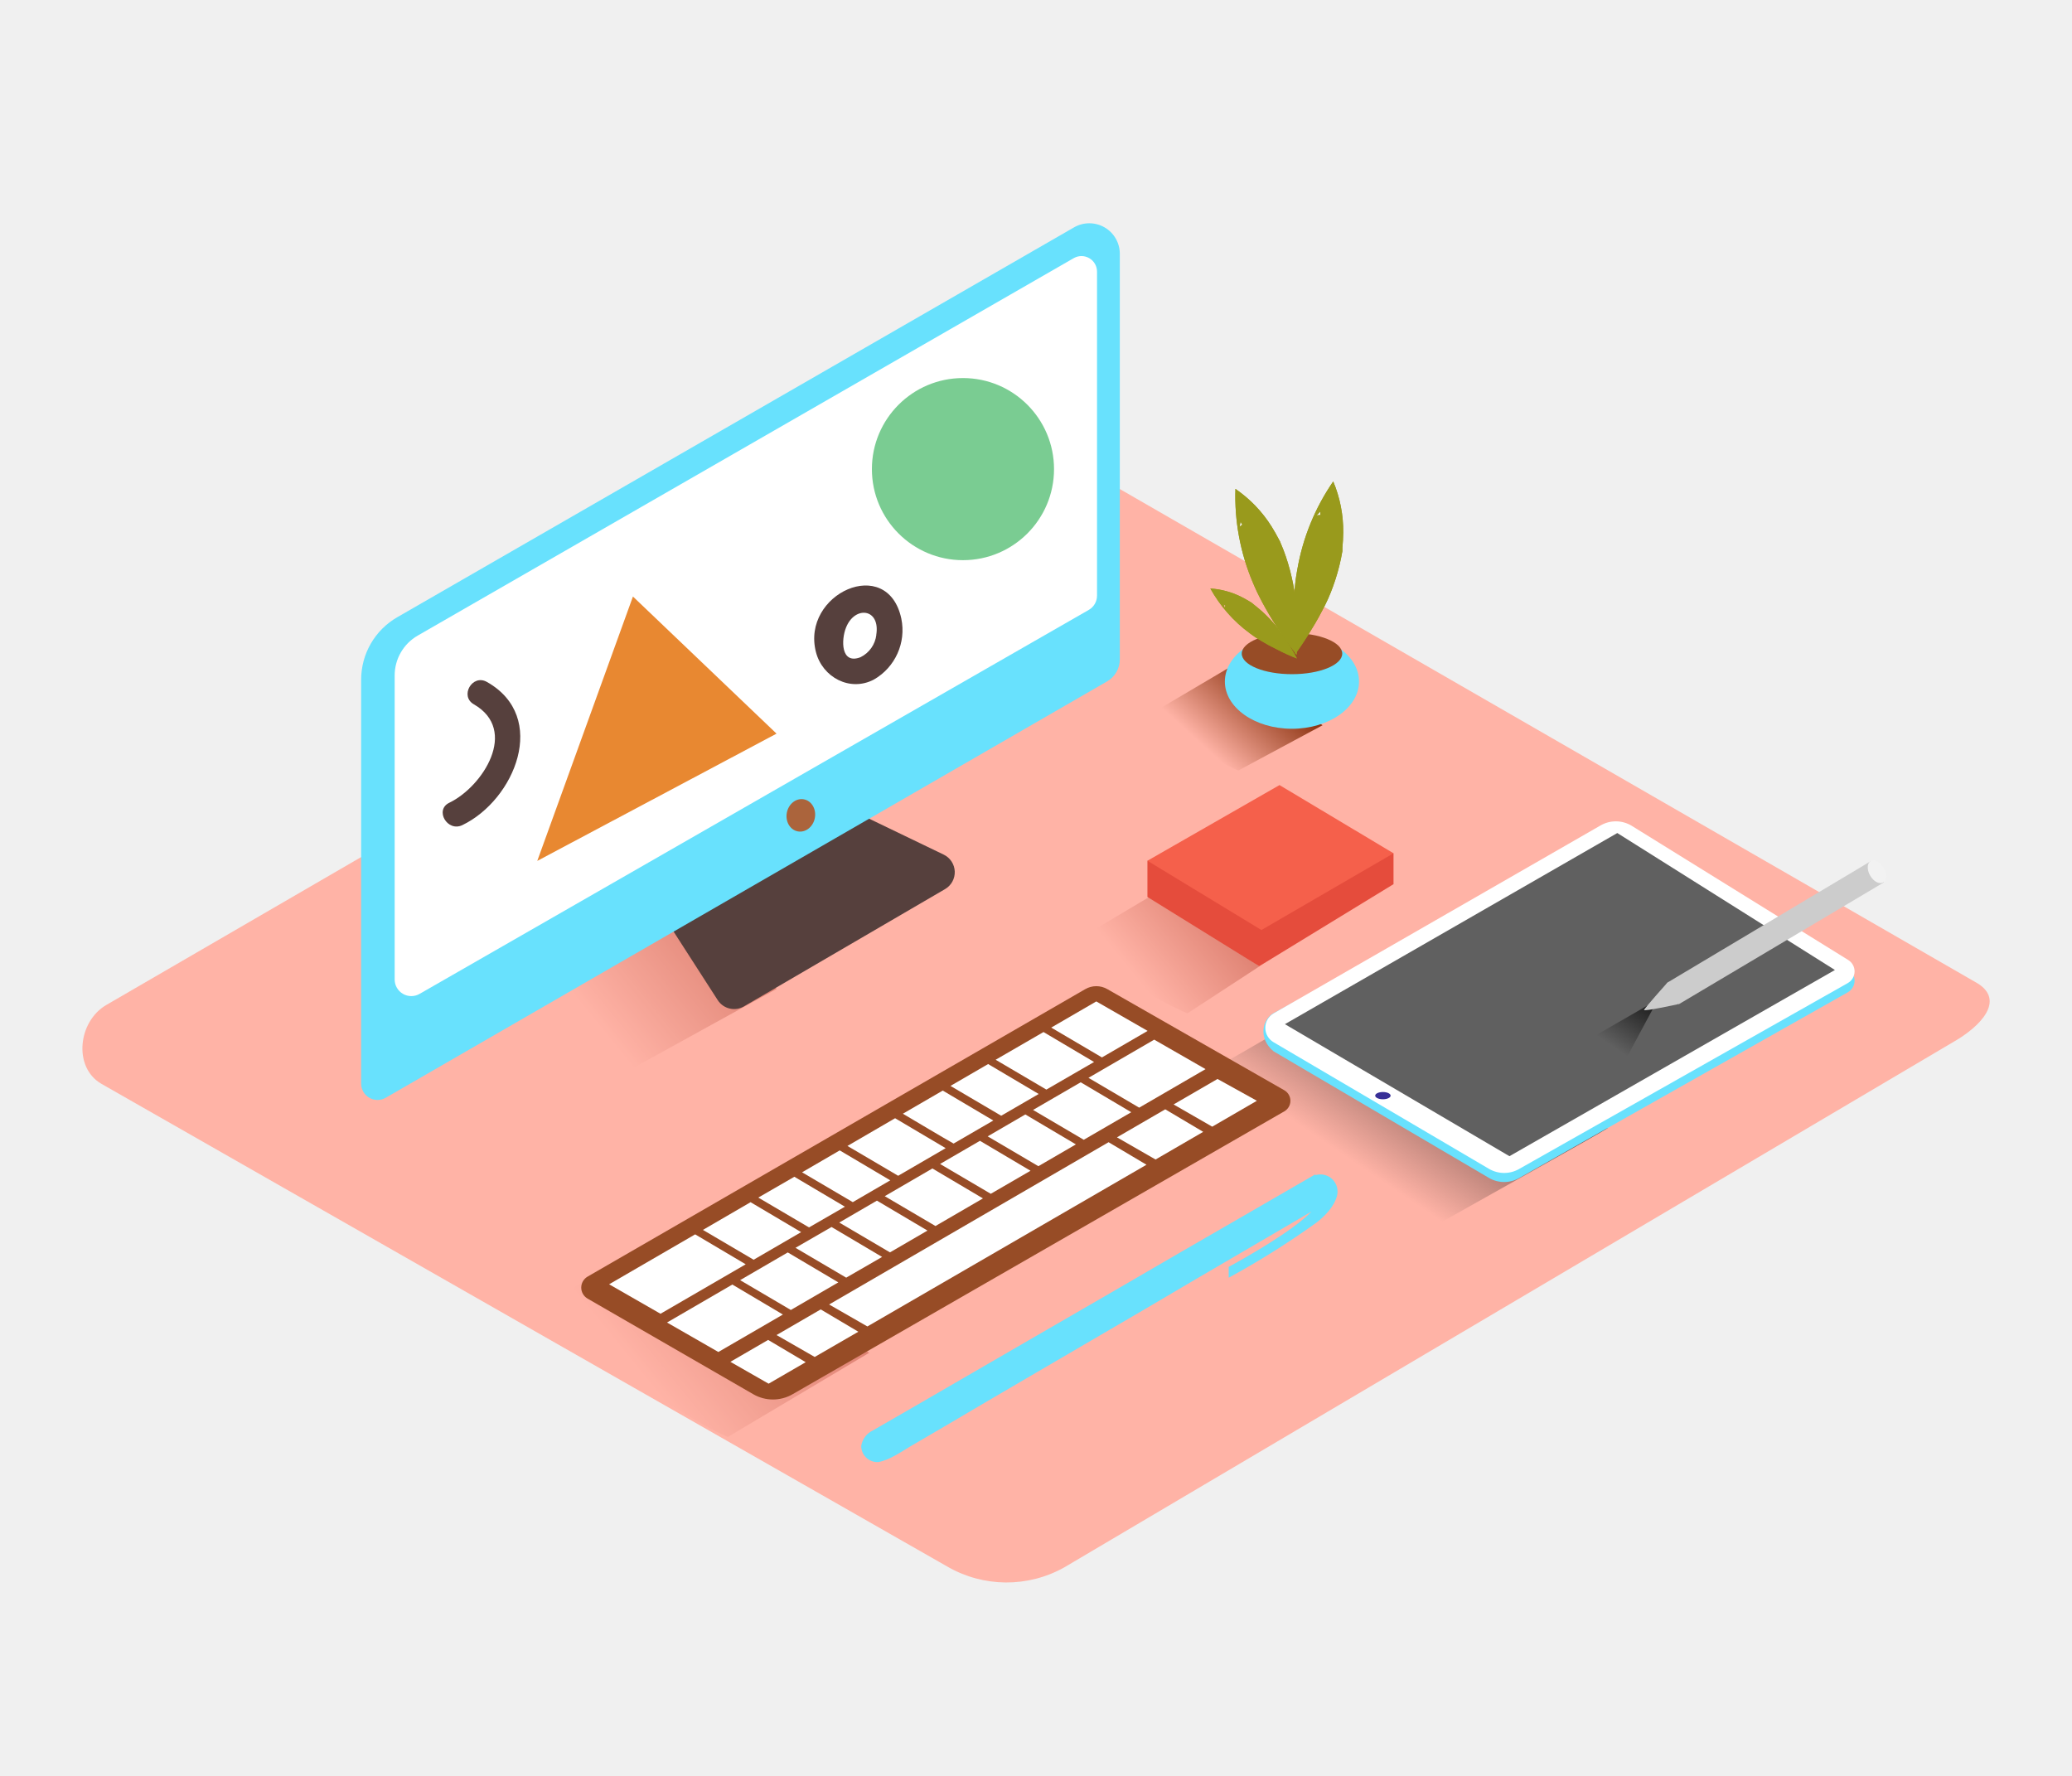
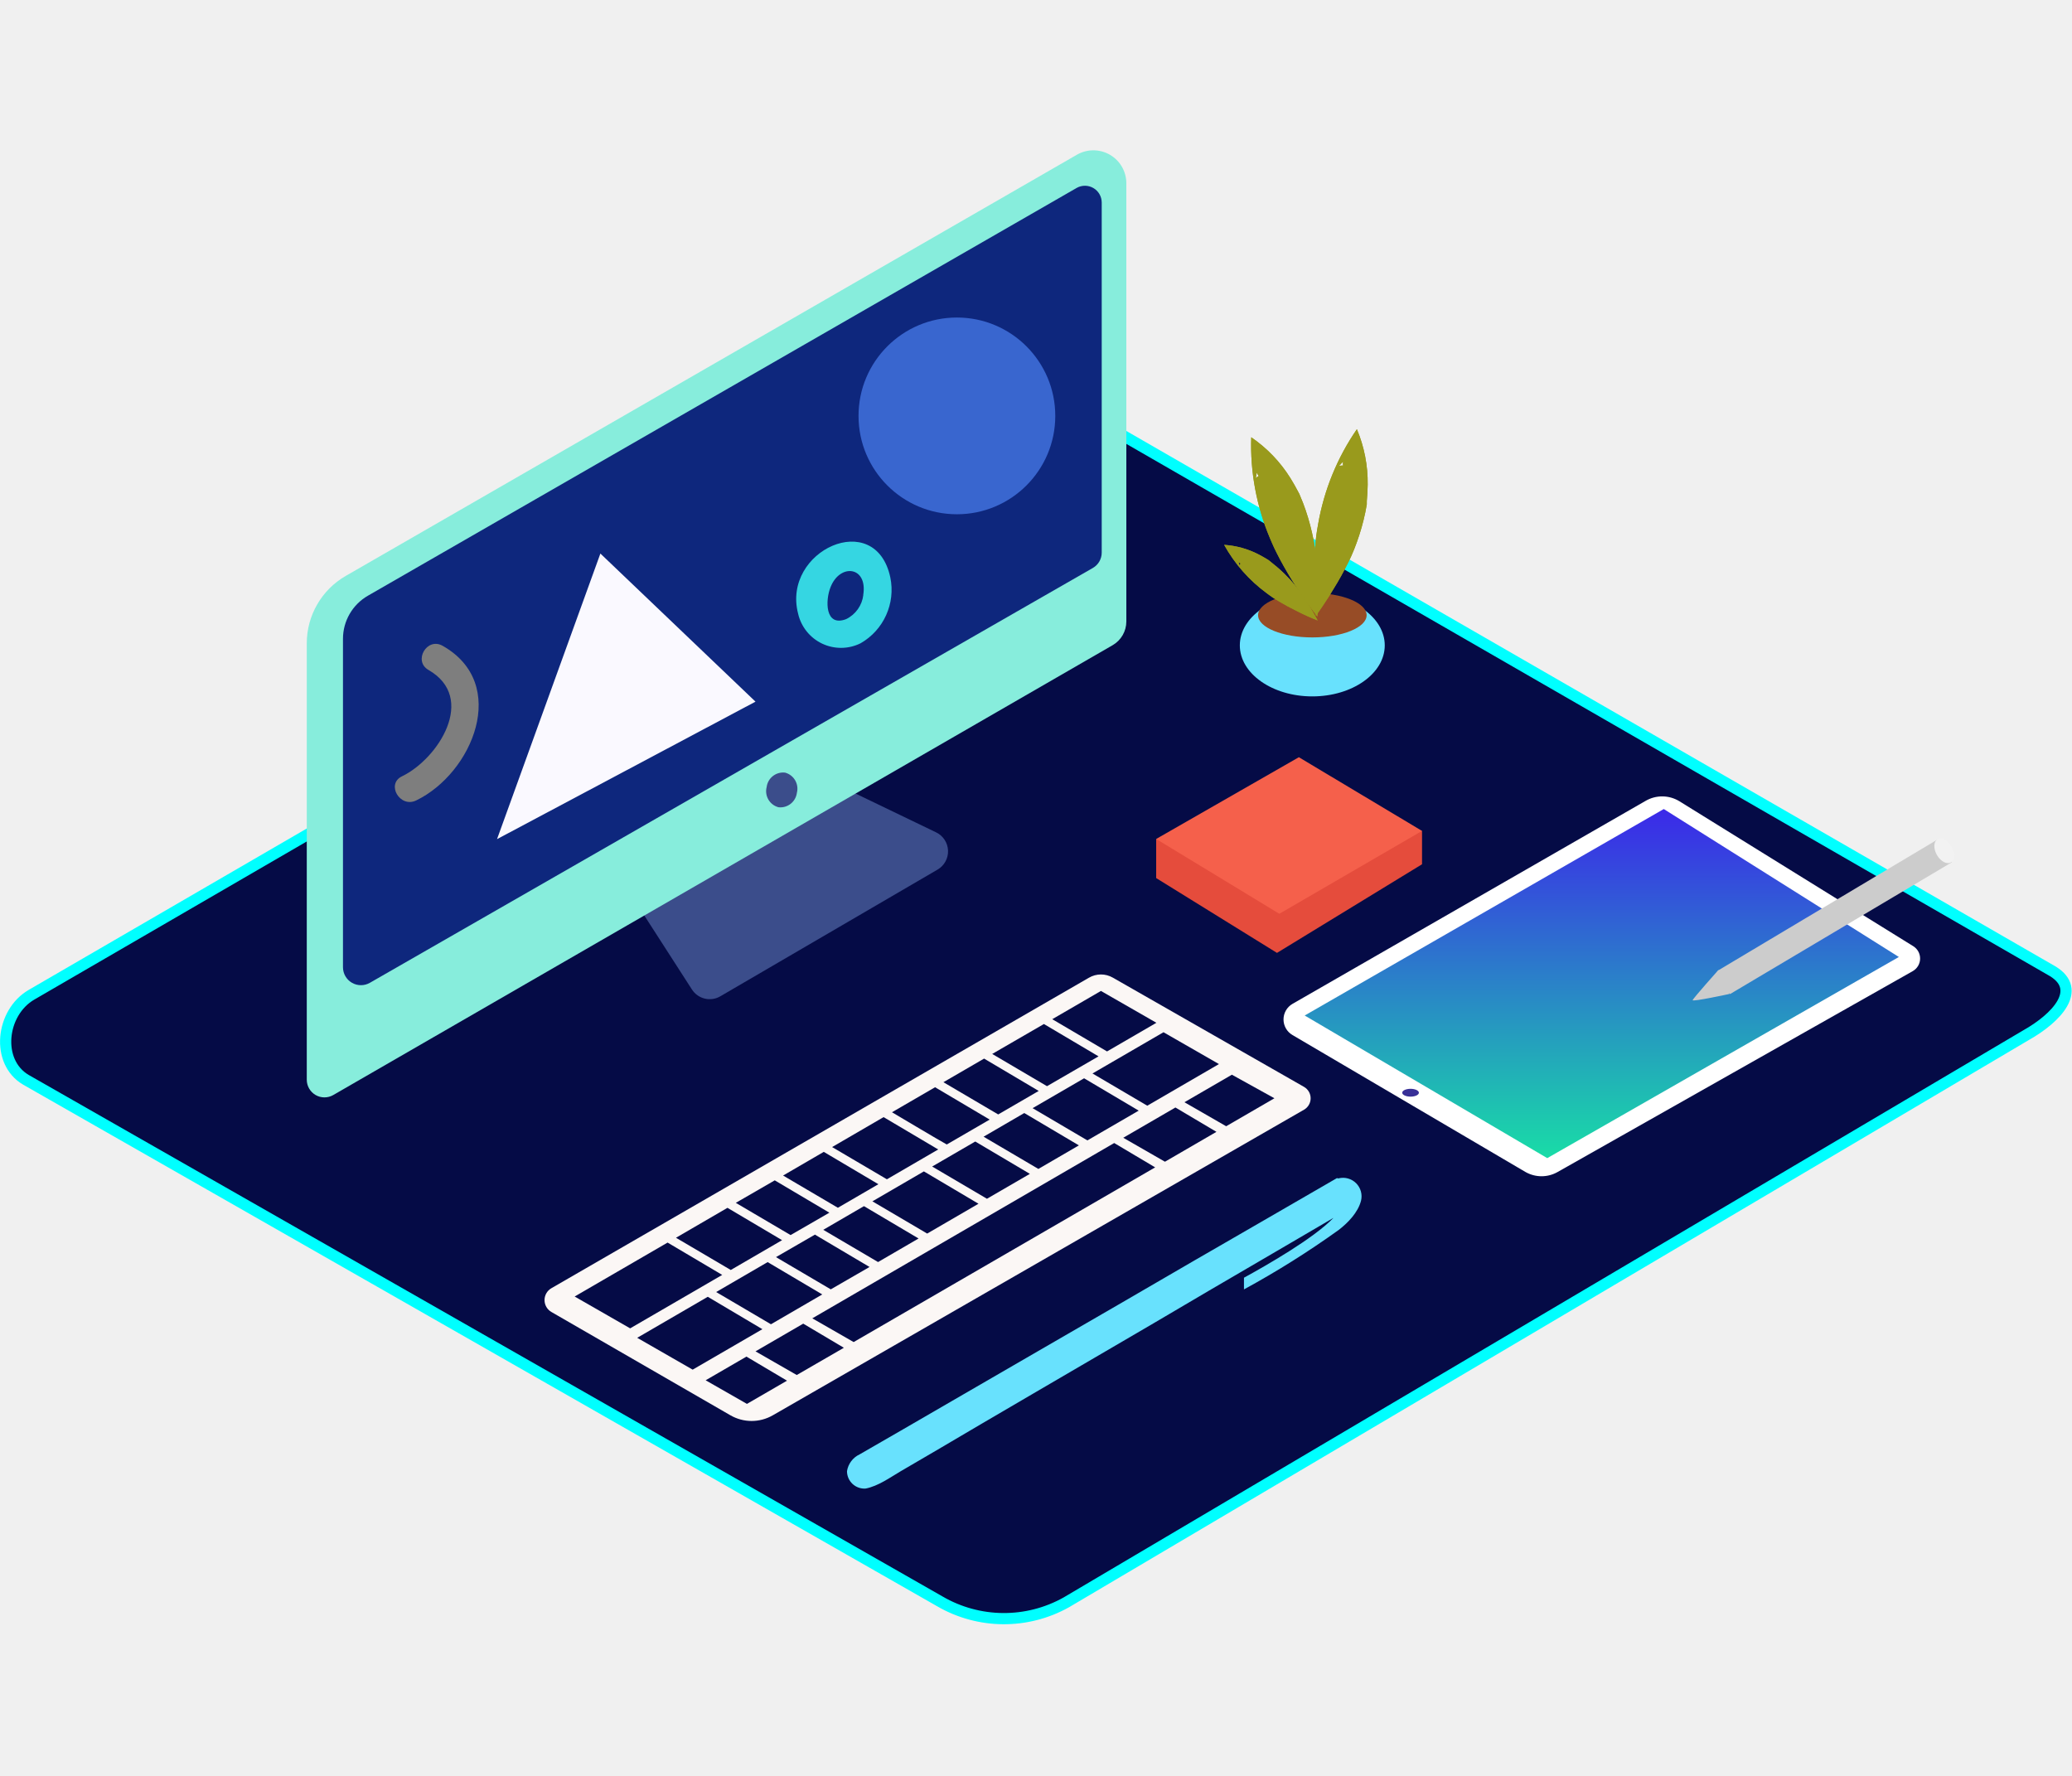
- <svg xmlns="http://www.w3.org/2000/svg" xmlns:xlink="http://www.w3.org/1999/xlink" viewBox="0 0 400 300" width="700" height="600" class="illustration styles_illustrationTablet__1DWOa">
+ <svg xmlns="http://www.w3.org/2000/svg" xmlns:xlink="http://www.w3.org/1999/xlink" width="700" height="600" viewBox="0 0 370.273 263.648">
  <defs>
-     <linearGradient id="linear-gradient" x1="162.93" y1="213.23" x2="124.46" y2="244.54" gradientUnits="userSpaceOnUse">
+     <linearGradient id="linear-gradient" x1="0.924" y1="-0.068" x2="0.325" y2="0.714" gradientUnits="objectBoundingBox">
+       <stop offset="0" stop-color="#1c3ee9" />
+       <stop offset="1" stop-color="#b4b5c5" />
+     </linearGradient>
+     <linearGradient id="linear-gradient-2" x1="0.986" y1="-0.139" x2="0.297" y2="0.74" gradientUnits="objectBoundingBox">
      <stop offset="0" stop-color="#d4a397" />
      <stop offset="1" stop-color="#fff" />
    </linearGradient>
-     <linearGradient id="linear-gradient-2" x1="149.28" y1="151.25" x2="116.6" y2="177.85" xlink:href="#linear-gradient" />
-     <linearGradient id="linear-gradient-3" x1="281.87" y1="174.83" x2="262.34" y2="203.6" gradientUnits="userSpaceOnUse">
+     <linearGradient id="linear-gradient-3" x1="0.644" y1="0.095" x2="0.4" y2="0.741" gradientUnits="objectBoundingBox">
      <stop offset="0.01" stop-color="#4d4d4d" />
      <stop offset="1" stop-color="#fff" />
    </linearGradient>
-     <linearGradient id="linear-gradient-4" x1="317.24" y1="170.92" x2="310.86" y2="180.32" xlink:href="#linear-gradient-3" />
-     <linearGradient id="linear-gradient-5" x1="1786.47" y1="108.38" x2="1772.46" y2="123.73" gradientTransform="translate(-1538.93)" gradientUnits="userSpaceOnUse">
-       <stop offset="0" stop-color="#78b46a" />
-       <stop offset="0.03" stop-color="#7f3500" />
-       <stop offset="1" stop-color="#fff" />
+     <linearGradient id="linear-gradient-4" x1="0.5" x2="0.5" y2="1" gradientUnits="objectBoundingBox">
+       <stop offset="0" stop-color="#3b29e9" />
+       <stop offset="1" stop-color="#19dca7" />
    </linearGradient>
-     <linearGradient id="linear-gradient-6" x1="240.29" y1="150.53" x2="219.46" y2="167.49" xlink:href="#linear-gradient" />
+     <linearGradient id="linear-gradient-5" x1="0.838" y1="-0.151" x2="0.33" y2="0.729" xlink:href="#linear-gradient-3" />
  </defs>
-   <g style="isolation: isolate;">
-     <g id="Layer_2" data-name="Layer 2">
-       <path d="M205.45,281.18l171.5-101.36c5.46-3.07,10.14-8.1,4.82-11.4L209.66,69.23c-2.58-1.6-6.5-2.65-9.13-1.12l-180,104.48c-5.46,3.17-6.44,12-1,15.2L182.85,281A22.8,22.8,0,0,0,205.45,281.18Z" fill="#ffb3a6" />
-       <path d="M130.86,215.95,103.6,231.08S129.07,251.16,140.5,256l27.29-16.25" fill="url(#linear-gradient)" style="mix-blend-mode: multiply;" />
-       <path d="M129.75,155.46l-27.26,15.13s6.53,10.33,18,15.13l29.46-16.25" fill="url(#linear-gradient-2)" style="mix-blend-mode: multiply;" />
-       <path d="M277.2,215.12s32.95-18.45,33.15-18.76l-51.19-25.77-28.79,16.62Z" fill="url(#linear-gradient-3)" style="mix-blend-mode: multiply;" />
-       <path d="M315,139.78l41.8,25.91a2.59,2.59,0,0,1-.09,4.46L293.27,206a5.81,5.81,0,0,1-5.8,0l-41.61-24.46c-3-2.48-2.18-6.16,0-7.36l63.07-34.48A5.9,5.9,0,0,1,315,139.78Z" fill="#68e1fd" />
-       <path d="M315,138l41.8,25.91a2.59,2.59,0,0,1-.09,4.46l-63.43,35.88a5.81,5.81,0,0,1-5.8,0l-41.61-24.46a3.22,3.22,0,0,1,0-5.57l63.07-36.26A5.9,5.9,0,0,1,315,138Z" fill="#fff" />
-       <polygon points="312.22 139.4 354.23 165.84 291.4 201.79 248.05 176.3 312.22 139.4" fill="#606060" />
-       <ellipse cx="266.97" cy="190.1" rx="1.49" ry="0.7" fill="#383097" />
-       <path d="M313.77,183.22s5.47-10.17,5.5-10.22l-.94-.47-11.62,6.71Z" fill="url(#linear-gradient-4)" style="mix-blend-mode: multiply;" />
-       <path d="M362.9,145.71a.57.57,0,0,1,0-.22,6.08,6.08,0,0,0-1.82-.61l-39,23.28s-2.34,1.83,2,4.3l39.59-23.53A8.31,8.31,0,0,0,362.9,145.71Z" fill="#ccc" />
-       <path d="M322,168.15s-4.54,5.08-4.62,5.41,6.57-1.11,6.57-1.11" fill="#ccc" />
-       <ellipse cx="362.33" cy="146.87" rx="1.5" ry="2.39" transform="translate(-24.89 200.84) rotate(-30)" fill="#f2f2f2" />
-       <path d="M165.81,135.68l16.38,7.89a3.77,3.77,0,0,1,.26,6.65l-38.83,22.65a3.77,3.77,0,0,1-5.07-1.22L129.12,157" fill="#56403d" />
-       <path d="M76.68,97.74,207.34,22.47a5.89,5.89,0,0,1,8.84,5.11v78.3a4.9,4.9,0,0,1-2.45,4.24L74.46,190.51a3.16,3.16,0,0,1-4.74-2.74v-78A13.91,13.91,0,0,1,76.68,97.74Z" fill="#68e1fd" />
-       <path d="M207.32,28.39,80.64,101.28a8.88,8.88,0,0,0-4.45,7.7v58.7a3.21,3.21,0,0,0,4.8,2.78L210.19,96.32a3.16,3.16,0,0,0,1.59-2.74V31A3,3,0,0,0,207.32,28.39Z" fill="#fff" />
-       <ellipse cx="154.61" cy="136" rx="3.15" ry="2.75" transform="translate(-8.18 262.09) rotate(-79.1)" fill="#ab643c" />
-       <path d="M213.76,169.53l34.18,19.53a2.35,2.35,0,0,1,0,4.07L153,247.75a7.58,7.58,0,0,1-7.57,0l-32-18.47a2.45,2.45,0,0,1,0-4.24l96.06-55.49A4.25,4.25,0,0,1,213.76,169.53Z" fill="#974c26" />
-       <path d="M162.11,200.67l9.76,5.78-7.24,4.21c-2-1.19-7.9-4.65-9.79-5.76Z" fill="#fff" />
-       <path d="M172.8,194.46l9.76,5.78-9.17,5.33c-1.6-.93-7.51-4.42-9.79-5.76Z" fill="#fff" />
-       <path d="M211.64,171.91l9.91,5.69-8.82,5.12c-1.4-.81-7.38-4.34-9.79-5.76Z" fill="#fff" />
-       <path d="M190.76,184l9.76,5.78-7.24,4.2c-1.71-1-7.6-4.47-9.79-5.76Z" fill="#fff" />
-       <path d="M201.45,177.82l9.76,5.78L202,188.93c-1.08-.62-7.22-4.24-9.79-5.76Z" fill="#fff" />
-       <path d="M153.35,205.76l9.76,5.78-6.93,4c-2.08-1.22-7.94-4.67-9.79-5.76Z" fill="#fff" />
-       <path d="M182,189.12l9.76,5.78-7.67,4.45c-1.8-1-7.67-4.51-9.79-5.76Z" fill="#fff" />
-       <path d="M144.9,210.67l9.76,5.78-9.17,5.33c-1.92-1.12-7.77-4.57-9.79-5.76Z" fill="#fff" />
-       <polygon points="134.2 216.88 143.96 222.66 127.51 232.21 117.59 226.52 134.2 216.88" fill="#fff" />
-       <path d="M222.82,179.29l9.91,5.69-12.81,7.44c-1.68-1-7.57-4.45-9.79-5.76Z" fill="#fff" />
-       <path d="M197.94,193.73l9.76,5.78-7.24,4.21c-1.94-1.13-7.79-4.58-9.79-5.76Z" fill="#fff" />
-       <path d="M180,204.16l9.76,5.78-9.17,5.33c-1.84-1.07-7.7-4.53-9.79-5.76Z" fill="#fff" />
-       <path d="M189.18,198.82l9.76,5.78-7.67,4.45c-2-1.17-7.87-4.63-9.79-5.76Z" fill="#fff" />
-       <path d="M169.29,210.37l9.76,5.78-7.24,4.21c-2.24-1.31-8.13-4.79-9.79-5.76Z" fill="#fff" />
-       <path d="M160.53,215.46l9.76,5.78-6.93,4c-2.28-1.33-8.18-4.82-9.79-5.76Z" fill="#fff" />
-       <path d="M208.63,187.52l9.76,5.78-9.17,5.32c-1.45-.84-7.42-4.36-9.79-5.76Z" fill="#fff" />
-       <path d="M152.08,220.37l9.76,5.78-9.17,5.33c-2.12-1.24-8-4.7-9.79-5.76Z" fill="#fff" />
-       <polygon points="151.14 232.36 138.68 239.59 128.77 233.9 141.38 226.57 151.14 232.36" fill="#fff" />
-       <polygon points="158.44 231.37 165.7 235.68 157.28 240.55 149.91 236.32 158.44 231.37" fill="#fff" />
-       <polygon points="155.54 241.56 148.38 245.71 141 241.49 148.29 237.26 155.54 241.56" fill="#fff" />
-       <polygon points="235.04 186.88 242.64 191.09 234.02 196.09 226.56 191.8 235.04 186.88" fill="#fff" />
-       <polygon points="224.95 192.74 232.28 197.09 223.08 202.43 215.63 198.15 224.95 192.74" fill="#fff" />
-       <polygon points="214.01 199.09 221.33 203.44 167.45 234.66 160.06 230.42 214.01 199.09" fill="#fff" />
-       <path d="M238.06,107l-14,8.27s4.32,7.58,15,12.06l16.26-8.74" fill="url(#linear-gradient-5)" style="mix-blend-mode: multiply;" />
-       <ellipse cx="249.41" cy="110.15" rx="12.95" ry="9.12" fill="#68e1fd" />
-       <ellipse cx="249.42" cy="104.76" rx="9.7" ry="3.97" fill="#974c26" />
-       <path d="M250.06,104.85c.76-1.07,1.53-2.19,2.33-3.45,1-1.61,2-3.25,2.87-4.95a32.67,32.67,0,0,0,2.09-4.68,39.12,39.12,0,0,0,1.53-5.37c.1-.48.18-1,.27-1.44,0-.22,0-.2,0-.17s0-.15,0-.42c.09-1,.15-2,.16-2.94a24.75,24.75,0,0,0-1.93-9.91,42.74,42.74,0,0,0-6.92,16.93q-.1.54-.19,1.09s-.1.66-.14.93l-.1.91q-.07.69-.13,1.39c-.14,1.79-.21,3.58-.2,5.37C249.78,100.38,249.88,102.62,250.06,104.85Zm4.12-26.76q.35-.4.73-.78h0a1.61,1.61,0,0,0,0,.7A2.22,2.22,0,0,0,254.19,78.09Z" fill="#999a1c" />
-       <path d="M250.31,105c.07-1.31.1-2.67.09-4.16,0-1.91-.09-3.81-.26-5.71a32.67,32.67,0,0,0-.77-5.07,39.12,39.12,0,0,0-1.61-5.35c-.18-.46-.36-.91-.56-1.36-.09-.21-.07-.19-.05-.16l-.2-.37c-.46-.87-.93-1.73-1.45-2.56a24.75,24.75,0,0,0-7-7.3,42.74,42.74,0,0,0,3.33,18q.21.51.43,1l.39.86.41.83q.31.62.64,1.24c.85,1.58,1.76,3.12,2.73,4.63C247.65,101.41,248.95,103.23,250.31,105Zm-11-24.74q.08-.53.19-1h0a1.61,1.61,0,0,0,.34.61A2.22,2.22,0,0,0,239.31,80.27Z" fill="#999a1c" />
-       <path d="M250.37,105.7c-.39-.73-.81-1.47-1.29-2.28-.62-1-1.28-2-2-3A20.55,20.55,0,0,0,245,97.94a24.61,24.61,0,0,0-2.6-2.37L241.7,95c-.12-.08-.1-.08-.08-.07l-.23-.14c-.53-.32-1.06-.63-1.61-.91a15.57,15.57,0,0,0-6.12-1.69,26.88,26.88,0,0,0,7.6,8.63l.56.41.48.34.49.31.75.46q1.45.87,3,1.62C247.77,104.61,249.06,105.18,250.37,105.7Zm-13.92-9.8q-.13-.31-.24-.63h0a1,1,0,0,0,.38.22A1.4,1.4,0,0,0,236.45,95.9Z" fill="#999a1c" />
-       <path d="M250.06,104.85c.76-1.07,1.53-2.19,2.33-3.45,1-1.61,2-3.25,2.87-4.95a32.67,32.67,0,0,0,2.09-4.68,39.12,39.12,0,0,0,1.53-5.37c.1-.48.18-1,.27-1.44,0-.22,0-.2,0-.17s0-.15,0-.42c.09-1,.15-2,.16-2.94a24.75,24.75,0,0,0-1.93-9.91,42.74,42.74,0,0,0-6.92,16.93q-.1.54-.19,1.09s-.1.66-.14.93l-.1.91q-.07.69-.13,1.39c-.14,1.79-.21,3.58-.2,5.37C249.78,100.38,249.88,102.62,250.06,104.85Zm4.12-26.76q.35-.4.73-.78h0a1.61,1.61,0,0,0,0,.7A2.22,2.22,0,0,0,254.19,78.09Z" fill="#999a1c" />
-       <path d="M250.31,105c.07-1.31.1-2.67.09-4.16,0-1.91-.09-3.81-.26-5.71a32.67,32.67,0,0,0-.77-5.07,39.12,39.12,0,0,0-1.61-5.35c-.18-.46-.36-.91-.56-1.36-.09-.21-.07-.19-.05-.16l-.2-.37c-.46-.87-.93-1.73-1.45-2.56a24.75,24.75,0,0,0-7-7.3,42.74,42.74,0,0,0,3.33,18q.21.51.43,1l.39.86.41.83q.31.62.64,1.24c.85,1.58,1.76,3.12,2.73,4.63C247.65,101.41,248.95,103.23,250.31,105Zm-11-24.74q.08-.53.19-1h0a1.61,1.61,0,0,0,.34.61A2.22,2.22,0,0,0,239.31,80.27Z" fill="#999a1c" />
-       <path d="M250.37,105.7c-.39-.73-.81-1.47-1.29-2.28-.62-1-1.28-2-2-3A20.55,20.55,0,0,0,245,97.94a24.61,24.61,0,0,0-2.6-2.37L241.7,95c-.12-.08-.1-.08-.08-.07l-.23-.14c-.53-.32-1.06-.63-1.61-.91a15.57,15.57,0,0,0-6.12-1.69,26.88,26.88,0,0,0,7.6,8.63l.56.41.48.34.49.31.75.46q1.45.87,3,1.62C247.77,104.61,249.06,105.18,250.37,105.7Zm-13.92-9.8q-.13-.31-.24-.63h0a1,1,0,0,0,.38.22A1.4,1.4,0,0,0,236.45,95.9Z" fill="#999a1c" />
-       <polygon points="103.72 144.78 149.91 120.21 122.19 93.74 103.72 144.78" fill="#e88831" />
-       <circle cx="185.9" cy="69.14" r="17.58" fill="#7acc92" />
-       <path d="M94,110.23c-2.8-1.6-5.32,2.72-2.52,4.32,8.69,5,1.73,15.88-4.74,19-2.9,1.39-.37,5.71,2.52,4.32C99.36,133,106,117,94,110.23Z" fill="#56403d" />
-       <path d="M174,98c-2.66-12.43-19.39-4.8-16.48,6.47,1.26,4.88,6.58,7.72,11.18,5.3A11,11,0,0,0,174,98Zm-4.82,3.12a5.53,5.53,0,0,1-3.07,4.34c-3.82,1.46-3.73-3.39-2.79-5.71C165,95.45,170,96,169.16,101.16Z" fill="#56403d" />
-       <path d="M166.26,257.73a4,4,0,0,1,2.26-3l7.25-4.18,11.2-6.49,13.38-7.75,14.24-8.24,13.77-8,12-6.93,8.85-5.12,4.65-2.69c0,.1.16.1.26.07a3.31,3.31,0,0,1,4,4c-.54,2.1-2.33,3.95-4,5.23a160.8,160.8,0,0,1-16.92,10.62v-2.09c3.94-2.16,12.44-7,16-10.7l-1.7,1-4.68,2.74-7.05,4.12-8.8,5.14L221,231.33l-10.46,6.11-10.36,6.05-9.64,5.64L182.27,254l-6.37,3.72c-1.94,1.14-4.05,2.68-6.31,3.12A3.11,3.11,0,0,1,166.26,257.73Z" fill="#68e1fd" />
-       <path d="M222.94,151.1,208,160s9.81,9.4,21.24,14.21l13.89-9.07" fill="url(#linear-gradient-6)" style="mix-blend-mode: multiply;" />
-       <polyline points="221.51 144.75 221.51 151.74 243.1 165.11 269.02 149.27 269.02 143.31" fill="#e54c3c" />
-       <polygon points="269.02 143.31 247.01 130.14 221.51 144.75 243.52 158.12 269.02 143.31" fill="#f5604b" />
-     </g>
+   <g id="hero" transform="translate(-14.899 -21.678)">
+     <path id="Path_1" data-name="Path 1" d="M205.45,281.18l171.5-101.36c5.46-3.07,10.14-8.1,4.82-11.4L209.66,69.23c-2.58-1.6-6.5-2.65-9.13-1.12l-180,104.48c-5.46,3.17-6.44,12-1,15.2L182.85,281a22.8,22.8,0,0,0,22.6.18Z" fill="#050b46" stroke="aqua" stroke-width="2" />
+     <path id="Path_2" data-name="Path 2" d="M140.5,256l27.29-16.25" fill="url(#linear-gradient)" />
+     <path id="Path_3" data-name="Path 3" d="M120.49,185.72l29.46-16.25" fill="url(#linear-gradient-2)" />
+     <path id="Path_4" data-name="Path 4" d="M259.16,170.59l-28.79,16.62Z" fill="url(#linear-gradient-3)" />
+     <path id="Path_6" data-name="Path 6" d="M315,138l41.8,25.91a2.59,2.59,0,0,1-.09,4.46l-63.43,35.88a5.81,5.81,0,0,1-5.8,0l-41.61-24.46a3.22,3.22,0,0,1,0-5.57l63.07-36.26A5.9,5.9,0,0,1,315,138Z" fill="#fff" />
+     <path id="Path_7" data-name="Path 7" d="M312.22,139.4l42.01,26.44L291.4,201.79,248.05,176.3Z" fill="url(#linear-gradient-4)" />
+     <ellipse id="Ellipse_1" data-name="Ellipse 1" cx="1.49" cy="0.7" rx="1.49" ry="0.7" transform="translate(265.48 189.4)" fill="#383097" />
+     <path id="Path_8" data-name="Path 8" d="M319.27,173l-.94-.47Z" fill="url(#linear-gradient-5)" />
+     <path id="Path_9" data-name="Path 9" d="M362.9,145.71a.57.57,0,0,1,0-.22,6.08,6.08,0,0,0-1.82-.61l-39,23.28s-2.34,1.83,2,4.3l39.59-23.53A8.31,8.31,0,0,0,362.9,145.71Z" fill="#ccc" />
+     <path id="Path_10" data-name="Path 10" d="M322,168.15s-4.54,5.08-4.62,5.41,6.57-1.11,6.57-1.11" fill="#ccc" />
+     <ellipse id="Ellipse_2" data-name="Ellipse 2" cx="1.5" cy="2.39" rx="1.5" ry="2.39" transform="translate(359.84 145.549) rotate(-30)" fill="#f2f2f2" />
+     <path id="Path_11" data-name="Path 11" d="M165.81,135.68l16.38,7.89a3.77,3.77,0,0,1,.26,6.65l-38.83,22.65a3.77,3.77,0,0,1-5.07-1.22L129.12,157" fill="#3b4d8b" />
+     <path id="Path_12" data-name="Path 12" d="M76.68,97.74,207.34,22.47a5.89,5.89,0,0,1,8.84,5.11v78.3a4.9,4.9,0,0,1-2.45,4.24L74.46,190.51a3.16,3.16,0,0,1-4.74-2.74v-78a13.91,13.91,0,0,1,6.96-12.03Z" fill="#87eddc" />
+     <path id="Path_13" data-name="Path 13" d="M207.32,28.39,80.64,101.28a8.88,8.88,0,0,0-4.45,7.7v58.7a3.21,3.21,0,0,0,4.8,2.78l129.2-74.14a3.16,3.16,0,0,0,1.59-2.74V31a3,3,0,0,0-4.46-2.61Z" fill="#0e277d" />
+     <path id="Path_52" data-name="Path 52" d="M3.15,0A2.97,2.97,0,0,1,6.3,2.75,2.97,2.97,0,0,1,3.15,5.5,2.97,2.97,0,0,1,0,2.75,2.97,2.97,0,0,1,3.15,0Z" transform="translate(151.307 138.56) rotate(-79.1)" fill="#3b4d8b" />
+     <path id="Path_14" data-name="Path 14" d="M213.76,169.53l34.18,19.53a2.35,2.35,0,0,1,0,4.07L153,247.75a7.58,7.58,0,0,1-7.57,0l-32-18.47a2.45,2.45,0,0,1,0-4.24l96.06-55.49A4.25,4.25,0,0,1,213.76,169.53Z" fill="#fbf7f5" />
+     <path id="Path_15" data-name="Path 15" d="M162.11,200.67l9.76,5.78-7.24,4.21c-2-1.19-7.9-4.65-9.79-5.76Z" fill="#050b46" />
+     <path id="Path_16" data-name="Path 16" d="M172.8,194.46l9.76,5.78-9.17,5.33c-1.6-.93-7.51-4.42-9.79-5.76Z" fill="#050b46" />
+     <path id="Path_17" data-name="Path 17" d="M211.64,171.91l9.91,5.69-8.82,5.12c-1.4-.81-7.38-4.34-9.79-5.76Z" fill="#050b46" />
+     <path id="Path_18" data-name="Path 18" d="M190.76,184l9.76,5.78-7.24,4.2c-1.71-1-7.6-4.47-9.79-5.76Z" fill="#050b46" />
+     <path id="Path_19" data-name="Path 19" d="M201.45,177.82l9.76,5.78L202,188.93c-1.08-.62-7.22-4.24-9.79-5.76Z" fill="#050b46" />
+     <path id="Path_20" data-name="Path 20" d="M153.35,205.76l9.76,5.78-6.93,4c-2.08-1.22-7.94-4.67-9.79-5.76Z" fill="#050b46" />
+     <path id="Path_21" data-name="Path 21" d="M182,189.12l9.76,5.78-7.67,4.45c-1.8-1-7.67-4.51-9.79-5.76Z" fill="#050b46" />
+     <path id="Path_22" data-name="Path 22" d="M144.9,210.67l9.76,5.78-9.17,5.33c-1.92-1.12-7.77-4.57-9.79-5.76Z" fill="#050b46" />
+     <path id="Path_23" data-name="Path 23" d="M134.2,216.88l9.76,5.78-16.45,9.55-9.92-5.69Z" fill="#050b46" />
+     <path id="Path_24" data-name="Path 24" d="M222.82,179.29l9.91,5.69-12.81,7.44c-1.68-1-7.57-4.45-9.79-5.76Z" fill="#050b46" />
+     <path id="Path_25" data-name="Path 25" d="M197.94,193.73l9.76,5.78-7.24,4.21c-1.94-1.13-7.79-4.58-9.79-5.76Z" fill="#050b46" />
+     <path id="Path_26" data-name="Path 26" d="M180,204.16l9.76,5.78-9.17,5.33c-1.84-1.07-7.7-4.53-9.79-5.76Z" fill="#050b46" />
+     <path id="Path_27" data-name="Path 27" d="M189.18,198.82l9.76,5.78-7.67,4.45c-2-1.17-7.87-4.63-9.79-5.76Z" fill="#050b46" />
+     <path id="Path_28" data-name="Path 28" d="M169.29,210.37l9.76,5.78-7.24,4.21c-2.24-1.31-8.13-4.79-9.79-5.76Z" fill="#050b46" />
+     <path id="Path_29" data-name="Path 29" d="M160.53,215.46l9.76,5.78-6.93,4c-2.28-1.33-8.18-4.82-9.79-5.76Z" fill="#050b46" />
+     <path id="Path_30" data-name="Path 30" d="M208.63,187.52l9.76,5.78-9.17,5.32c-1.45-.84-7.42-4.36-9.79-5.76Z" fill="#050b46" />
+     <path id="Path_31" data-name="Path 31" d="M152.08,220.37l9.76,5.78-9.17,5.33c-2.12-1.24-8-4.7-9.79-5.76Z" fill="#050b46" />
+     <path id="Path_32" data-name="Path 32" d="M151.14,232.36l-12.46,7.23-9.91-5.69,12.61-7.33Z" fill="#050b46" />
+     <path id="Path_33" data-name="Path 33" d="M158.44,231.37l7.26,4.31-8.42,4.87-7.37-4.23Z" fill="#050b46" />
+     <path id="Path_34" data-name="Path 34" d="M155.54,241.56l-7.16,4.15L141,241.49l7.29-4.23Z" fill="#050b46" />
+     <path id="Path_35" data-name="Path 35" d="M235.04,186.88l7.6,4.21-8.62,5-7.46-4.29Z" fill="#050b46" />
+     <path id="Path_36" data-name="Path 36" d="M224.95,192.74l7.33,4.35-9.2,5.34-7.45-4.28Z" fill="#050b46" />
+     <path id="Path_37" data-name="Path 37" d="M214.01,199.09l7.32,4.35-53.88,31.22-7.39-4.24Z" fill="#050b46" />
+     <ellipse id="Ellipse_4" data-name="Ellipse 4" cx="12.95" cy="9.12" rx="12.95" ry="9.12" transform="translate(236.46 101.03)" fill="#68e1fd" />
+     <ellipse id="Ellipse_5" data-name="Ellipse 5" cx="9.7" cy="3.97" rx="9.7" ry="3.97" transform="translate(239.72 100.79)" fill="#974c26" />
+     <path id="Path_39" data-name="Path 39" d="M250.06,104.85c.76-1.07,1.53-2.19,2.33-3.45,1-1.61,2-3.25,2.87-4.95a32.669,32.669,0,0,0,2.09-4.68,39.122,39.122,0,0,0,1.53-5.37c.1-.48.18-1,.27-1.44v-.59c.09-1,.15-2,.16-2.94a24.75,24.75,0,0,0-1.93-9.91,42.74,42.74,0,0,0-6.92,16.93q-.1.54-.19,1.09s-.1.66-.14.93l-.1.91q-.07.69-.13,1.39c-.14,1.79-.21,3.58-.2,5.37C249.78,100.38,249.88,102.62,250.06,104.85Zm4.12-26.76q.35-.4.73-.78h0a1.61,1.61,0,0,0,0,.7,2.22,2.22,0,0,0-.72.08Z" fill="#999a1c" />
+     <path id="Path_40" data-name="Path 40" d="M250.31,105c.07-1.31.1-2.67.09-4.16,0-1.91-.09-3.81-.26-5.71a32.672,32.672,0,0,0-.77-5.07,39.12,39.12,0,0,0-1.61-5.35c-.18-.46-.36-.91-.56-1.36-.09-.21-.07-.19-.05-.16l-.2-.37c-.46-.87-.93-1.73-1.45-2.56a24.75,24.75,0,0,0-7-7.3,42.74,42.74,0,0,0,3.33,18q.21.51.43,1l.39.86.41.83q.31.62.64,1.24,1.275,2.37,2.73,4.63C247.65,101.41,248.95,103.23,250.31,105Zm-11-24.74q.08-.53.19-1h0a1.61,1.61,0,0,0,.34.61,2.22,2.22,0,0,0-.53.4Z" fill="#999a1c" />
+     <path id="Path_41" data-name="Path 41" d="M250.37,105.7c-.39-.73-.81-1.47-1.29-2.28-.62-1-1.28-2-2-3A20.549,20.549,0,0,0,245,97.94a24.612,24.612,0,0,0-2.6-2.37l-.7-.57c-.12-.08-.1-.08-.08-.07l-.23-.14c-.53-.32-1.06-.63-1.61-.91a15.57,15.57,0,0,0-6.12-1.69,26.88,26.88,0,0,0,7.6,8.63l.56.41.48.34.49.31.75.46q1.45.87,3,1.62A38.974,38.974,0,0,0,250.37,105.7Zm-13.92-9.8q-.13-.31-.24-.63h0a1,1,0,0,0,.38.22,1.4,1.4,0,0,0-.14.41Z" fill="#999a1c" />
+     <path id="Path_42" data-name="Path 42" d="M250.06,104.85c.76-1.07,1.53-2.19,2.33-3.45,1-1.61,2-3.25,2.87-4.95a32.669,32.669,0,0,0,2.09-4.68,39.122,39.122,0,0,0,1.53-5.37c.1-.48.18-1,.27-1.44v-.59c.09-1,.15-2,.16-2.94a24.75,24.75,0,0,0-1.93-9.91,42.74,42.74,0,0,0-6.92,16.93q-.1.54-.19,1.09s-.1.66-.14.93l-.1.91q-.07.69-.13,1.39c-.14,1.79-.21,3.58-.2,5.37C249.78,100.38,249.88,102.62,250.06,104.85Zm4.12-26.76q.35-.4.73-.78h0a1.61,1.61,0,0,0,0,.7,2.22,2.22,0,0,0-.72.08Z" fill="#999a1c" />
+     <path id="Path_43" data-name="Path 43" d="M250.31,105c.07-1.31.1-2.67.09-4.16,0-1.91-.09-3.81-.26-5.71a32.672,32.672,0,0,0-.77-5.07,39.12,39.12,0,0,0-1.61-5.35c-.18-.46-.36-.91-.56-1.36-.09-.21-.07-.19-.05-.16l-.2-.37c-.46-.87-.93-1.73-1.45-2.56a24.75,24.75,0,0,0-7-7.3,42.74,42.74,0,0,0,3.33,18q.21.51.43,1l.39.86.41.83q.31.62.64,1.24,1.275,2.37,2.73,4.63C247.65,101.41,248.95,103.23,250.31,105Zm-11-24.74q.08-.53.19-1h0a1.61,1.61,0,0,0,.34.61,2.22,2.22,0,0,0-.53.4Z" fill="#999a1c" />
+     <path id="Path_44" data-name="Path 44" d="M250.37,105.7c-.39-.73-.81-1.47-1.29-2.28-.62-1-1.28-2-2-3A20.549,20.549,0,0,0,245,97.94a24.612,24.612,0,0,0-2.6-2.37l-.7-.57c-.12-.08-.1-.08-.08-.07l-.23-.14c-.53-.32-1.06-.63-1.61-.91a15.57,15.57,0,0,0-6.12-1.69,26.88,26.88,0,0,0,7.6,8.63l.56.41.48.34.49.31.75.46q1.45.87,3,1.62A38.974,38.974,0,0,0,250.37,105.7Zm-13.92-9.8q-.13-.31-.24-.63h0a1,1,0,0,0,.38.22,1.4,1.4,0,0,0-.14.41Z" fill="#999a1c" />
+     <path id="Path_45" data-name="Path 45" d="M103.72,144.78l46.19-24.57L122.19,93.74Z" fill="#faf9ff" />
+     <path id="Path_53" data-name="Path 53" d="M17.58,0A17.58,17.58,0,1,1,0,17.58,17.58,17.58,0,0,1,17.58,0Z" transform="translate(168.32 51.56)" fill="#3966cf" />
+     <path id="Path_46" data-name="Path 46" d="M94,110.23c-2.8-1.6-5.32,2.72-2.52,4.32,8.69,5,1.73,15.88-4.74,19-2.9,1.39-.37,5.71,2.52,4.32C99.36,133,106,117,94,110.23Z" fill="#7e7e7e" />
+     <path id="Path_47" data-name="Path 47" d="M174,98c-2.66-12.43-19.39-4.8-16.48,6.47a7.862,7.862,0,0,0,11.18,5.3A11,11,0,0,0,174,98Zm-4.82,3.12a5.53,5.53,0,0,1-3.07,4.34c-3.82,1.46-3.73-3.39-2.79-5.71,1.68-4.3,6.68-3.75,5.84,1.41Z" fill="#35d6e2" />
+     <path id="Path_48" data-name="Path 48" d="M166.26,257.73a4,4,0,0,1,2.26-3l7.25-4.18,11.2-6.49,13.38-7.75,14.24-8.24,13.77-8,12-6.93,8.85-5.12,4.65-2.69c0,.1.16.1.26.07a3.31,3.31,0,0,1,4,4c-.54,2.1-2.33,3.95-4,5.23a160.8,160.8,0,0,1-16.92,10.62v-2.09c3.94-2.16,12.44-7,16-10.7l-1.7,1-4.68,2.74-7.05,4.12-8.8,5.14L221,231.33l-10.46,6.11-10.36,6.05-9.64,5.64L182.27,254l-6.37,3.72c-1.94,1.14-4.05,2.68-6.31,3.12a3.11,3.11,0,0,1-3.33-3.11Z" fill="#68e1fd" />
+     <path id="Path_50" data-name="Path 50" d="M221.51,144.75v6.99l21.59,13.37,25.92-15.84v-5.96" fill="#e54c3c" />
+     <path id="Path_51" data-name="Path 51" d="M269.02,143.31l-22.01-13.17-25.5,14.61,22.01,13.37Z" fill="#f5604b" />
  </g>
</svg>
